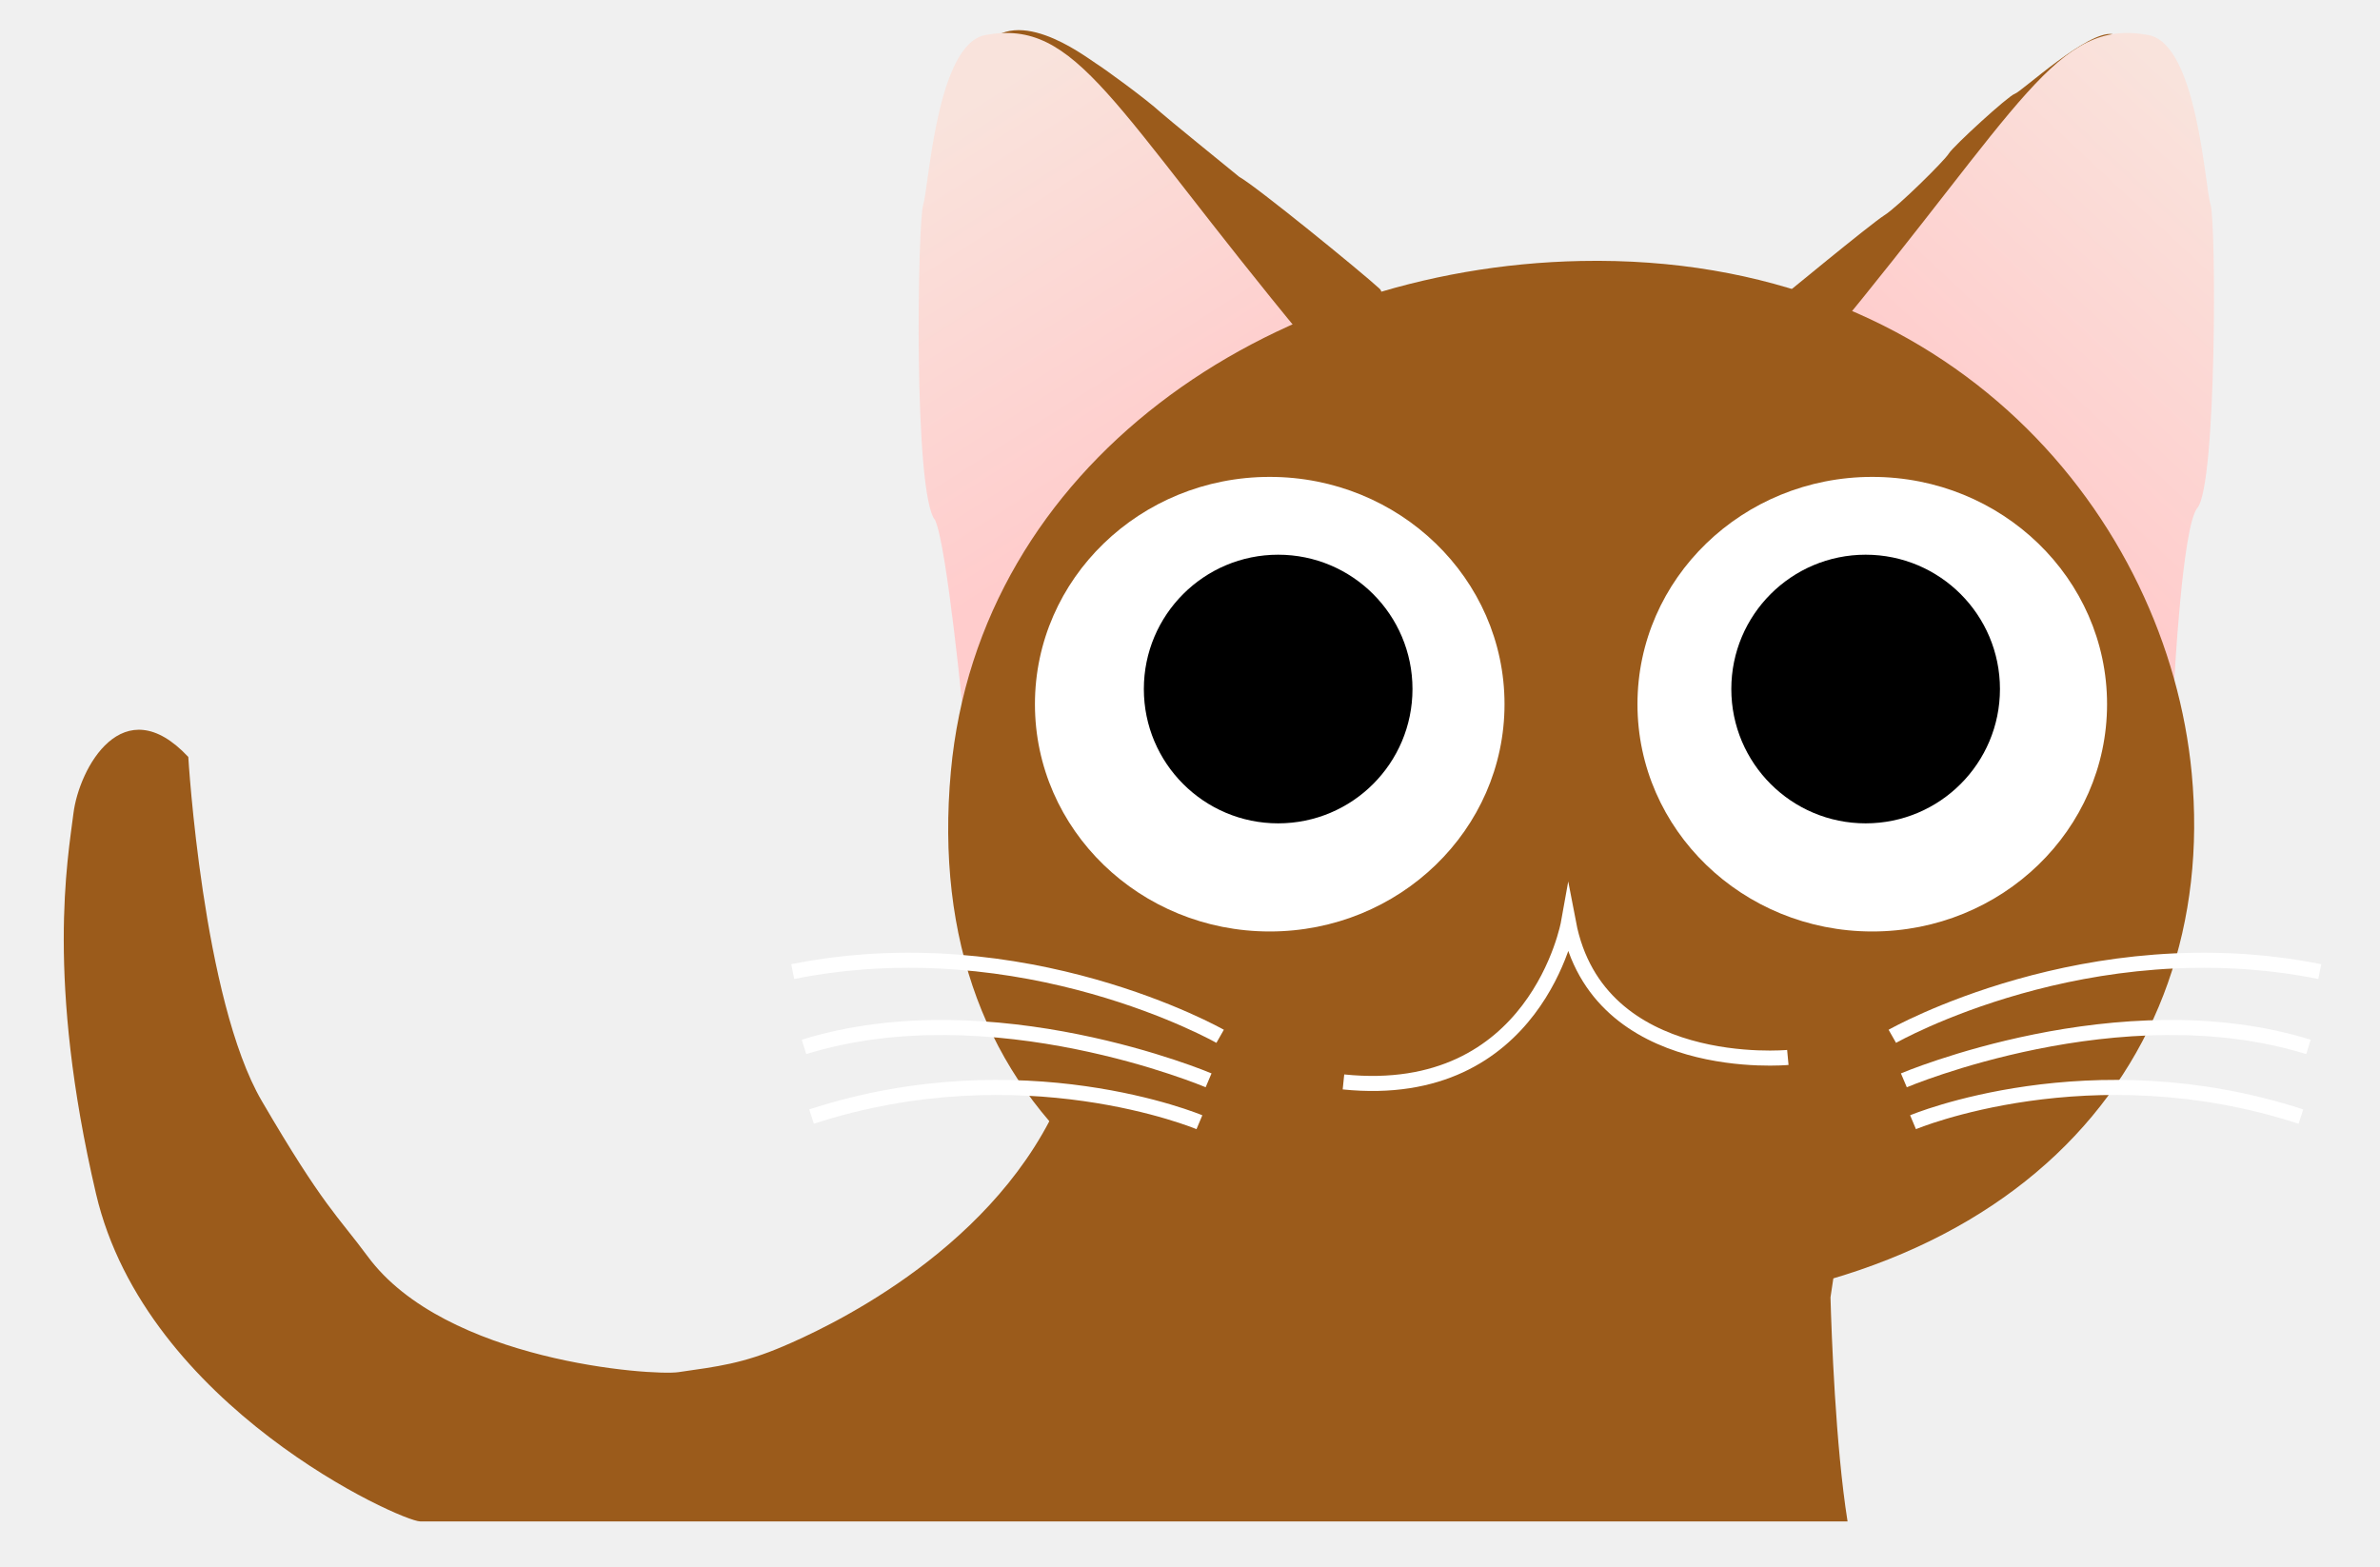
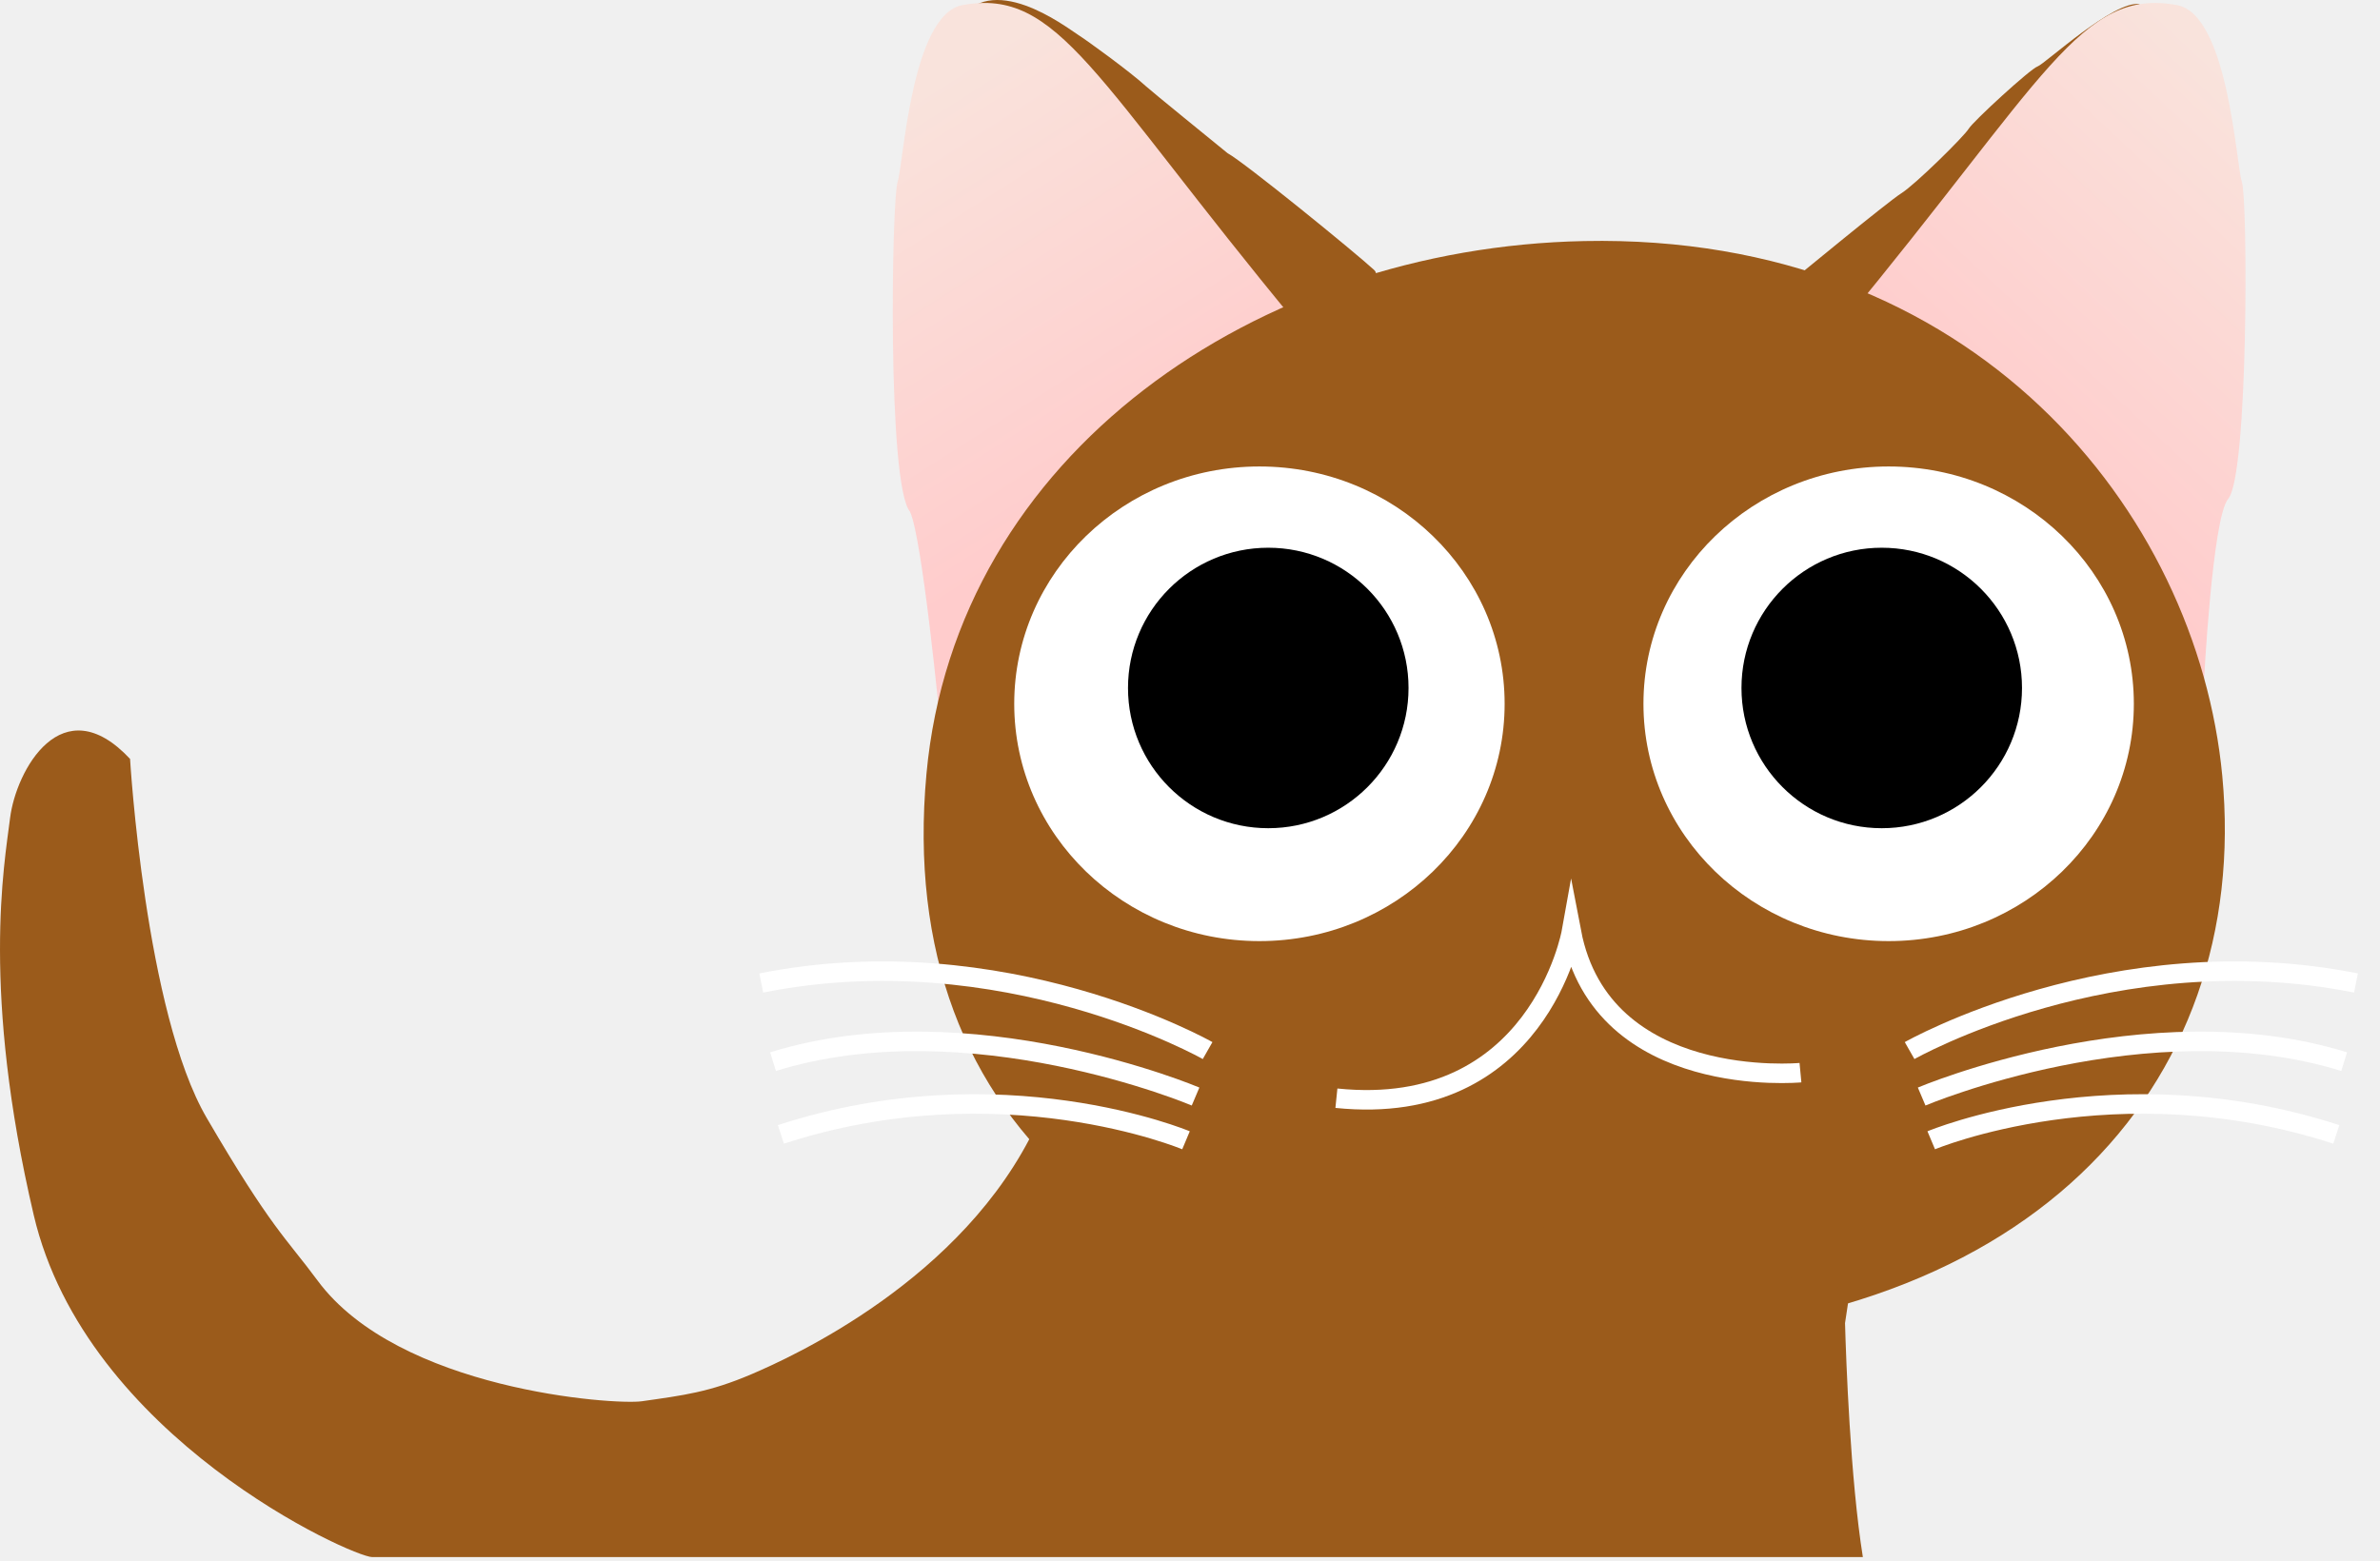
- <svg xmlns="http://www.w3.org/2000/svg" version="1.1" id="Layer_1" x="0px" y="0px" width="158px" height="104px" viewBox="0 0 158 104" enable-background="new 0 0 158 104" xml:space="preserve">
-   <rect display="none" width="369" height="358" />
-   <path fill="#9B5B1B" d="M126.032,23.743L140.25,2.265c-1.623-0.278-6.051,3.823-6.494,3.962c-0.441,0.139-4.083,3.475-4.378,3.962  s-3.394,3.545-4.28,4.101c-0.886,0.556-7.035,5.63-7.035,5.63L126.032,23.743z" />
-   <linearGradient id="SVGID_1_" gradientUnits="userSpaceOnUse" x1="295.005" y1="-83.657" x2="276.005" y2="-63.324" gradientTransform="matrix(-1 0 0 -1 428.0176 -51)">
+ <svg xmlns="http://www.w3.org/2000/svg" version="1.1" x="0px" y="0px" width="122px" height="80px" viewBox="0 0 122 80" overflow="visible" enable-background="new 0 0 122 80" xml:space="preserve">
+   <defs>
+ </defs>
+   <path fill="#9B5B1B" d="M98.215,17.533l11.467-17.32c-1.311-0.224-4.881,3.083-5.238,3.195c-0.354,0.112-3.293,2.802-3.528,3.194  c-0.238,0.393-2.738,2.859-3.453,3.307c-0.713,0.448-5.672,4.54-5.672,4.54L98.215,17.533z" />
+   <linearGradient id="SVGID_1_" gradientUnits="userSpaceOnUse" x1="-15.491" y1="-787.722" x2="-30.813" y2="-771.325" gradientTransform="matrix(-1 0 0 -1 88.3545 -763)">
    <stop offset="0" style="stop-color:#FFCCCC" />
    <stop offset="1" style="stop-color:#F9E3DC" />
  </linearGradient>
-   <path fill="url(#SVGID_1_)" d="M121.375,22.576c12.895-15.59,15.145-21.381,21.25-20.25c3.255,0.602,3.75,10.125,4.125,11.25  s0.416,18.624-0.875,20.145c-1.001,1.18-1.542,11.668-1.542,11.668L121.375,22.576z" />
-   <path fill="#9B5B1B" d="M81.053,22.576L65.078,3.467c2.09-3.453,6.848,0.203,7.689,0.75c0.562,0.354,3.281,2.326,4.297,3.254  c0.362,0.332,4.31,3.541,5.207,4.271c1.074,0.584,8.107,6.309,9.308,7.418C93.021,20.492,81.053,22.576,81.053,22.576z" />
-   <linearGradient id="SVGID_2_" gradientUnits="userSpaceOnUse" x1="353.491" y1="-85.002" x2="368.824" y2="-61.003" gradientTransform="matrix(-1 0 0 -1 428.0176 -51)">
+   <path fill="url(#SVGID_1_)" d="M94.459,16.592C104.858,4.02,106.672-0.65,111.596,0.262c2.625,0.486,3.023,8.165,3.326,9.072  s0.336,15.018-0.705,16.245c-0.809,0.951-1.244,9.409-1.244,9.409L94.459,16.592z" />
+   <path fill="#9B5B1B" d="M61.946,16.592L49.064,1.182c1.686-2.784,5.522,0.164,6.201,0.604c0.453,0.286,2.646,1.876,3.464,2.625  c0.292,0.268,3.476,2.855,4.199,3.444c0.867,0.471,6.537,5.087,7.506,5.982C71.598,14.911,61.946,16.592,61.946,16.592z" />
+   <linearGradient id="SVGID_2_" gradientUnits="userSpaceOnUse" x1="31.671" y1="-788.805" x2="44.034" y2="-769.454" gradientTransform="matrix(-1 0 0 -1 88.3545 -763)">
    <stop offset="0" style="stop-color:#FFCCCC" />
    <stop offset="1" style="stop-color:#F9E3DC" />
  </linearGradient>
-   <path fill="url(#SVGID_2_)" d="M86.666,22.576C73.771,6.986,71.521,1.195,65.416,2.326c-3.255,0.602-3.75,10.125-4.125,11.25  s-0.667,19.25,0.791,20.959c0.792,1.707,1.917,13.416,1.917,13.416L86.666,22.576z" />
-   <path fill="#9B5B1B" d="M104.938,87.075c-27.937-0.124-43.881-13.38-41.812-35.874C65,30.826,84.191,17.744,104.938,17.326  c24.812-0.5,38.967,17.199,40.562,33.999C147.375,71.075,133.125,87.2,104.938,87.075z" />
-   <ellipse fill="#FFFFFF" cx="84.293" cy="46.748" rx="15.587" ry="15.089" />
-   <circle cx="84.853" cy="45.742" r="8.917" />
-   <ellipse fill="#FFFFFF" cx="124.293" cy="46.748" rx="15.587" ry="15.089" />
-   <circle cx="123.853" cy="45.742" r="8.917" />
-   <path fill="none" stroke="#FFFFFF" stroke-miterlimit="10" d="M52.625,64.5C68.041,61.418,81,68.797,81,68.797" />
-   <path fill="none" stroke="#FFFFFF" stroke-miterlimit="10" d="M53.375,69.5c12.5-3.875,26.859,2.219,26.859,2.219" />
-   <path fill="none" stroke="#FFFFFF" stroke-miterlimit="10" d="M53.875,74.125c14-4.562,25.75,0.375,25.75,0.375" />
-   <path fill="none" stroke="#FFFFFF" stroke-miterlimit="10" d="M154,64.5c-15.416-3.082-28.375,4.297-28.375,4.297" />
-   <path fill="none" stroke="#FFFFFF" stroke-miterlimit="10" d="M153.25,69.5c-12.5-3.875-26.859,2.219-26.859,2.219" />
-   <path fill="none" stroke="#FFFFFF" stroke-miterlimit="10" d="M152.75,74.125C138.75,69.562,127,74.5,127,74.5" />
-   <path fill="#9B5B1B" d="M6.374,79.25C9.686,93.4,26.652,101,27.891,101h89.573h1.595h3.594c-0.799-5-1.069-12.549-1.133-14.876  c-0.33,2.123-0.857,5.368-1.281,7.259c0.424-1.891,0.951-5.136,1.281-7.26c0.189-1.225,0.314-2.082,0.314-2.082L70.126,73.499  c-4.625,9.875-15.655,14.821-18.125,15.875c-2.687,1.147-4.323,1.34-6.969,1.719c-1.75,0.25-15.47-0.709-20.615-7.677  c-2-2.708-2.933-3.296-7.042-10.333C13.457,66.374,12.5,50.25,12.5,50.25C8.166,45.624,5.25,51,4.875,54S3.038,64.994,6.374,79.25z" />
-   <path fill="none" stroke="#FFFFFF" stroke-miterlimit="10" d="M89.188,71.825c12.812,1.312,14.938-10.563,14.938-10.563  c1.938,10.127,14.562,8.938,14.562,8.938" />
+   <path fill="url(#SVGID_2_)" d="M66.473,16.592C56.075,4.02,54.259-0.65,49.336,0.262c-2.625,0.486-3.023,8.165-3.326,9.072  c-0.303,0.907-0.538,15.523,0.638,16.901c0.639,1.376,1.545,10.818,1.545,10.818L66.473,16.592z" />
+   <path fill="#9B5B1B" d="M81.207,68.604c-22.528-0.101-35.384-10.791-33.716-28.929c1.511-16.43,16.986-26.979,33.716-27.316  c20.007-0.403,31.421,13.869,32.708,27.417C115.426,55.7,103.936,68.703,81.207,68.604z" />
+   <ellipse fill="#FFFFFF" cx="64.559" cy="36.083" rx="12.569" ry="12.167" />
+   <circle cx="65.012" cy="35.272" r="7.19" />
+   <ellipse fill="#FFFFFF" cx="96.813" cy="36.083" rx="12.569" ry="12.167" />
+   <circle cx="96.459" cy="35.272" r="7.19" />
+   <path fill="none" stroke="#FFFFFF" stroke-miterlimit="10" d="M39.022,50.398c12.431-2.485,22.88,3.465,22.88,3.465" />
+   <path fill="none" stroke="#FFFFFF" stroke-miterlimit="10" d="M39.626,54.43c10.08-3.125,21.659,1.789,21.659,1.789" />
+   <path fill="none" stroke="#FFFFFF" stroke-miterlimit="10" d="M40.03,58.16c11.29-3.68,20.765,0.302,20.765,0.302" />
+   <path fill="none" stroke="#FFFFFF" stroke-miterlimit="10" d="M120.768,50.398c-12.432-2.485-22.881,3.465-22.881,3.465" />
+   <path fill="none" stroke="#FFFFFF" stroke-miterlimit="10" d="M120.163,54.43c-10.078-3.125-21.658,1.789-21.658,1.789" />
+   <path fill="none" stroke="#FFFFFF" stroke-miterlimit="10" d="M119.76,58.16c-11.289-3.68-20.764,0.302-20.764,0.302" />
+   <path fill="#9B5B1B" d="M1.728,62.292c2.67,11.411,16.352,17.539,17.351,17.539h72.229h1.285h2.898  c-0.645-4.032-0.861-10.119-0.914-11.996c-0.266,1.712-0.691,4.329-1.033,5.853c0.342-1.523,0.768-4.141,1.033-5.854  c0.152-0.986,0.254-1.68,0.254-1.68l-41.695-8.5c-3.729,7.963-12.624,11.951-14.616,12.802c-2.167,0.925-3.485,1.081-5.619,1.386  c-1.411,0.201-12.475-0.572-16.624-6.191c-1.613-2.183-2.366-2.657-5.679-8.332c-3.159-5.409-3.931-18.411-3.931-18.411  c-3.495-3.73-5.846,0.605-6.149,3.024C0.215,44.352-0.963,50.796,1.728,62.292z" />
+   <path fill="none" stroke="#FFFFFF" stroke-miterlimit="10" d="M68.505,56.305c10.332,1.059,12.046-8.518,12.046-8.518  c1.562,8.166,11.741,7.208,11.741,7.208" />
</svg>
